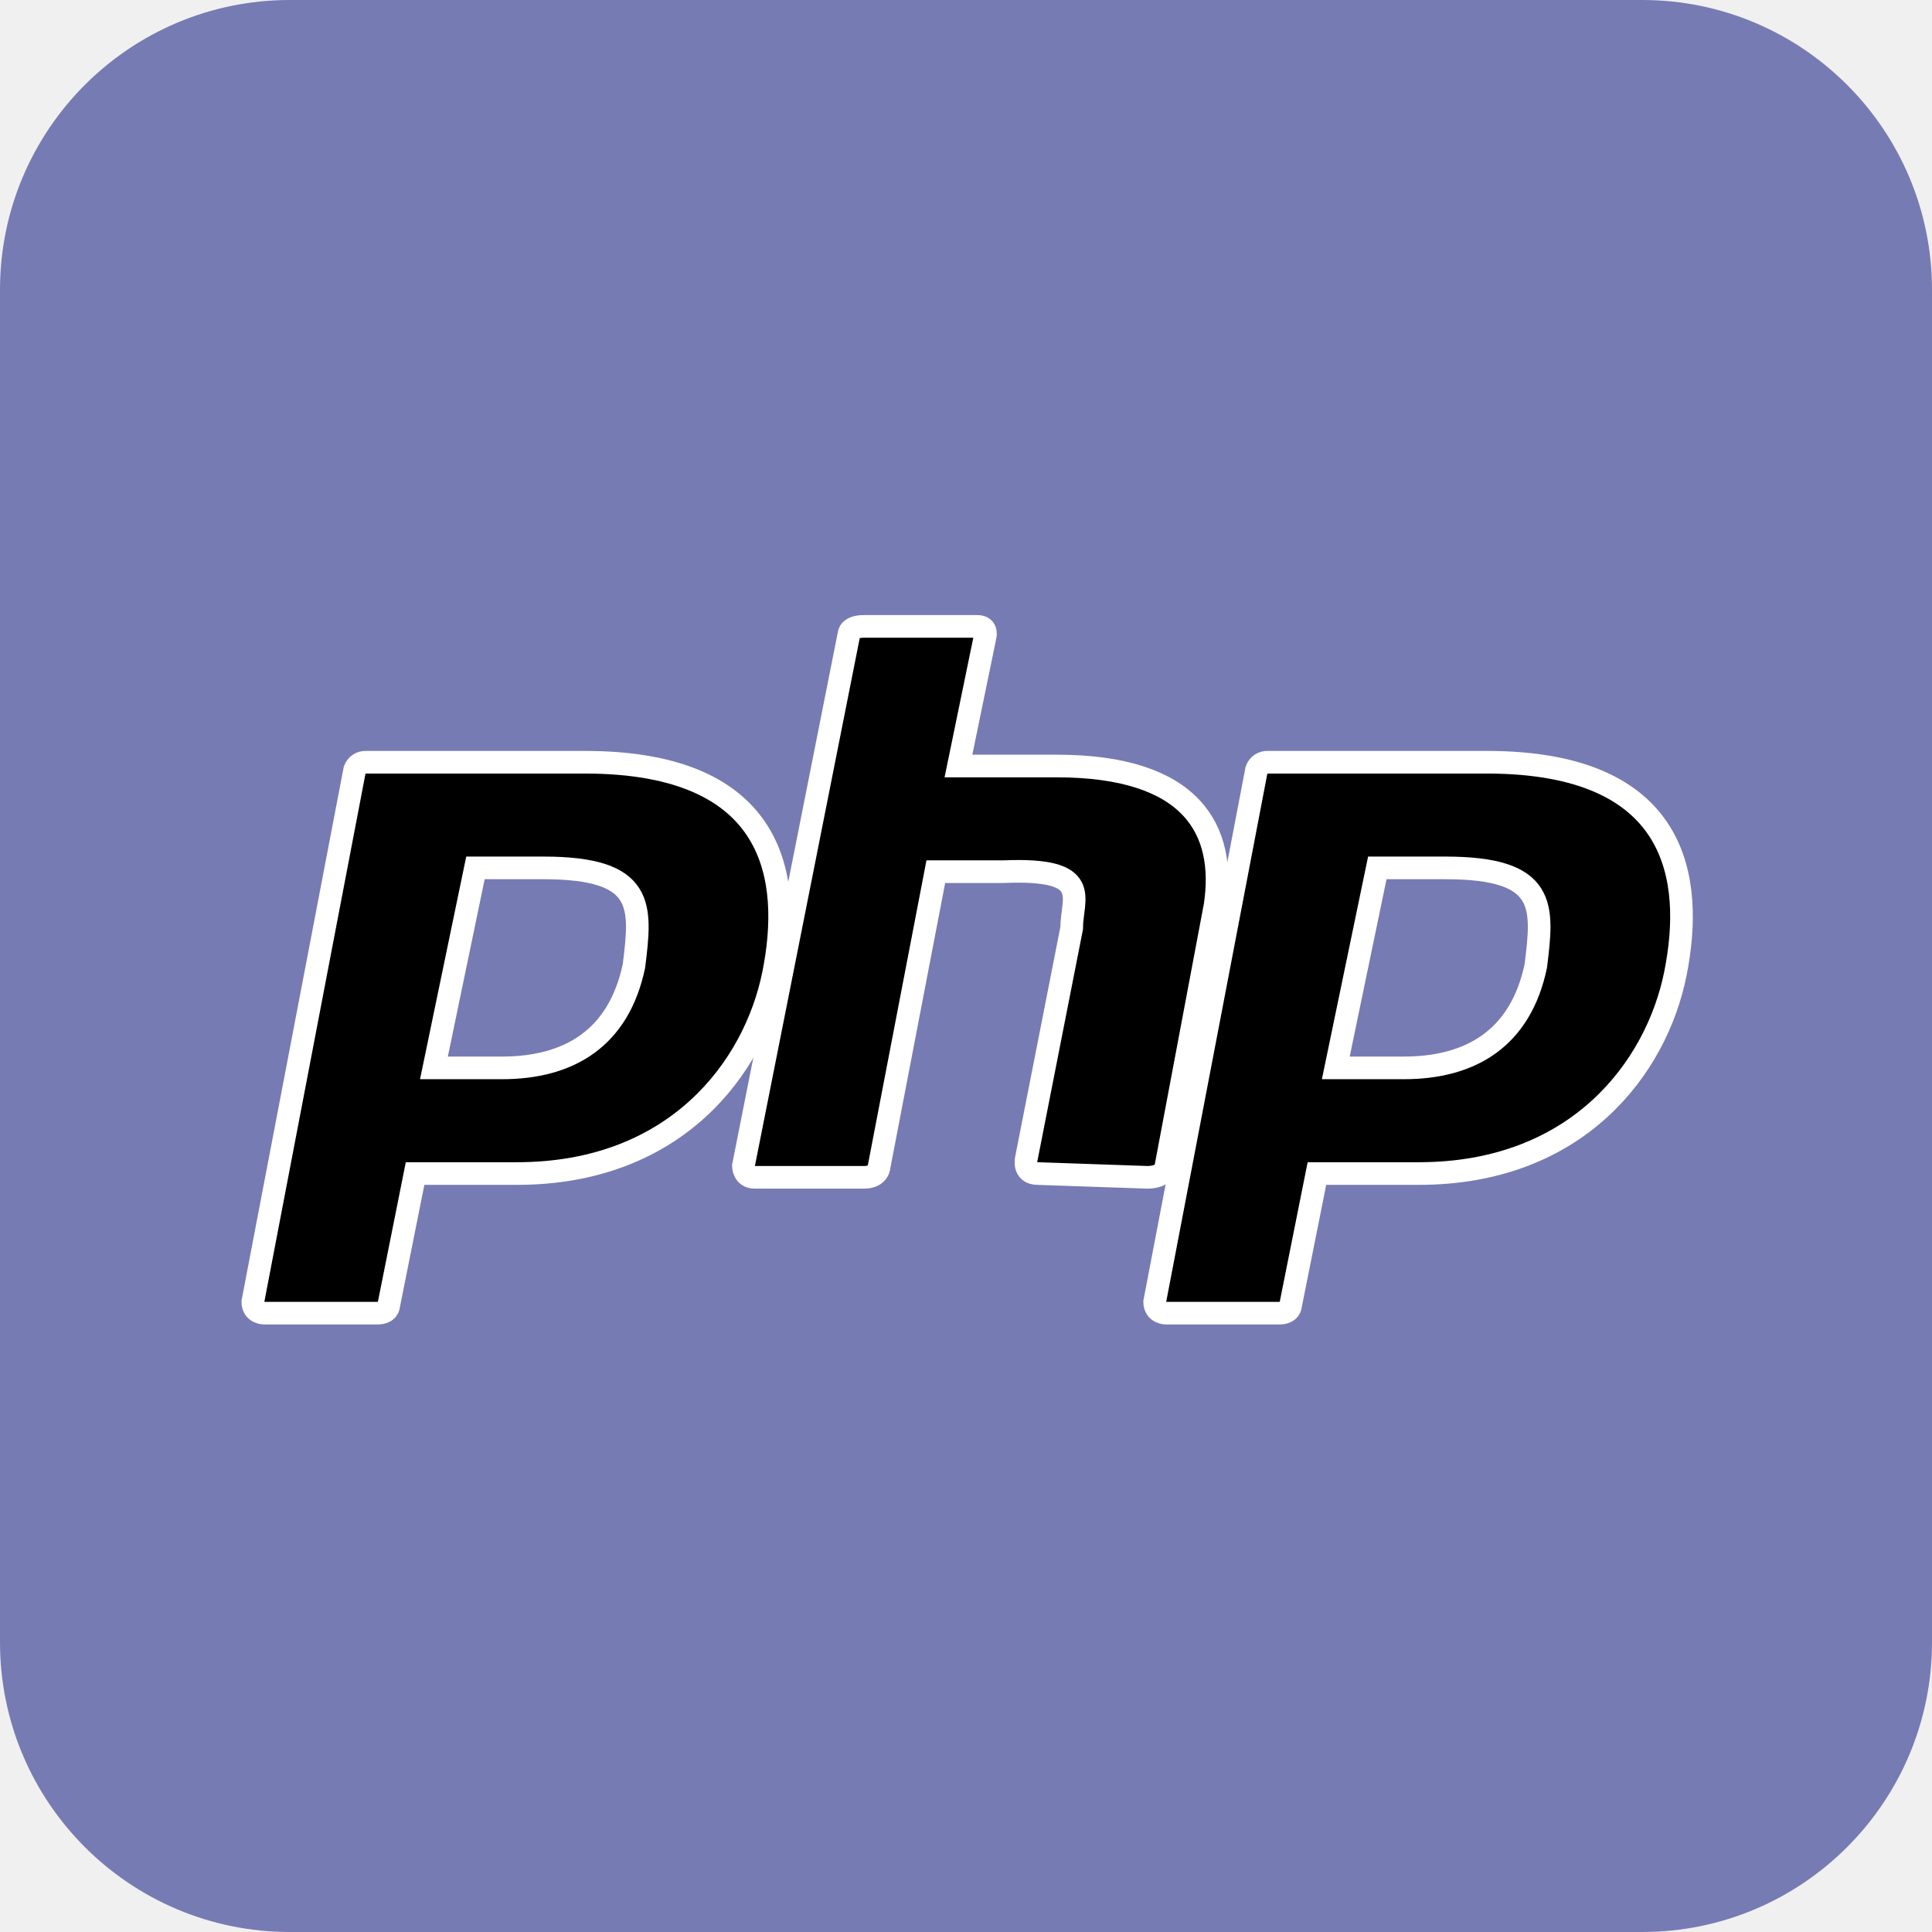
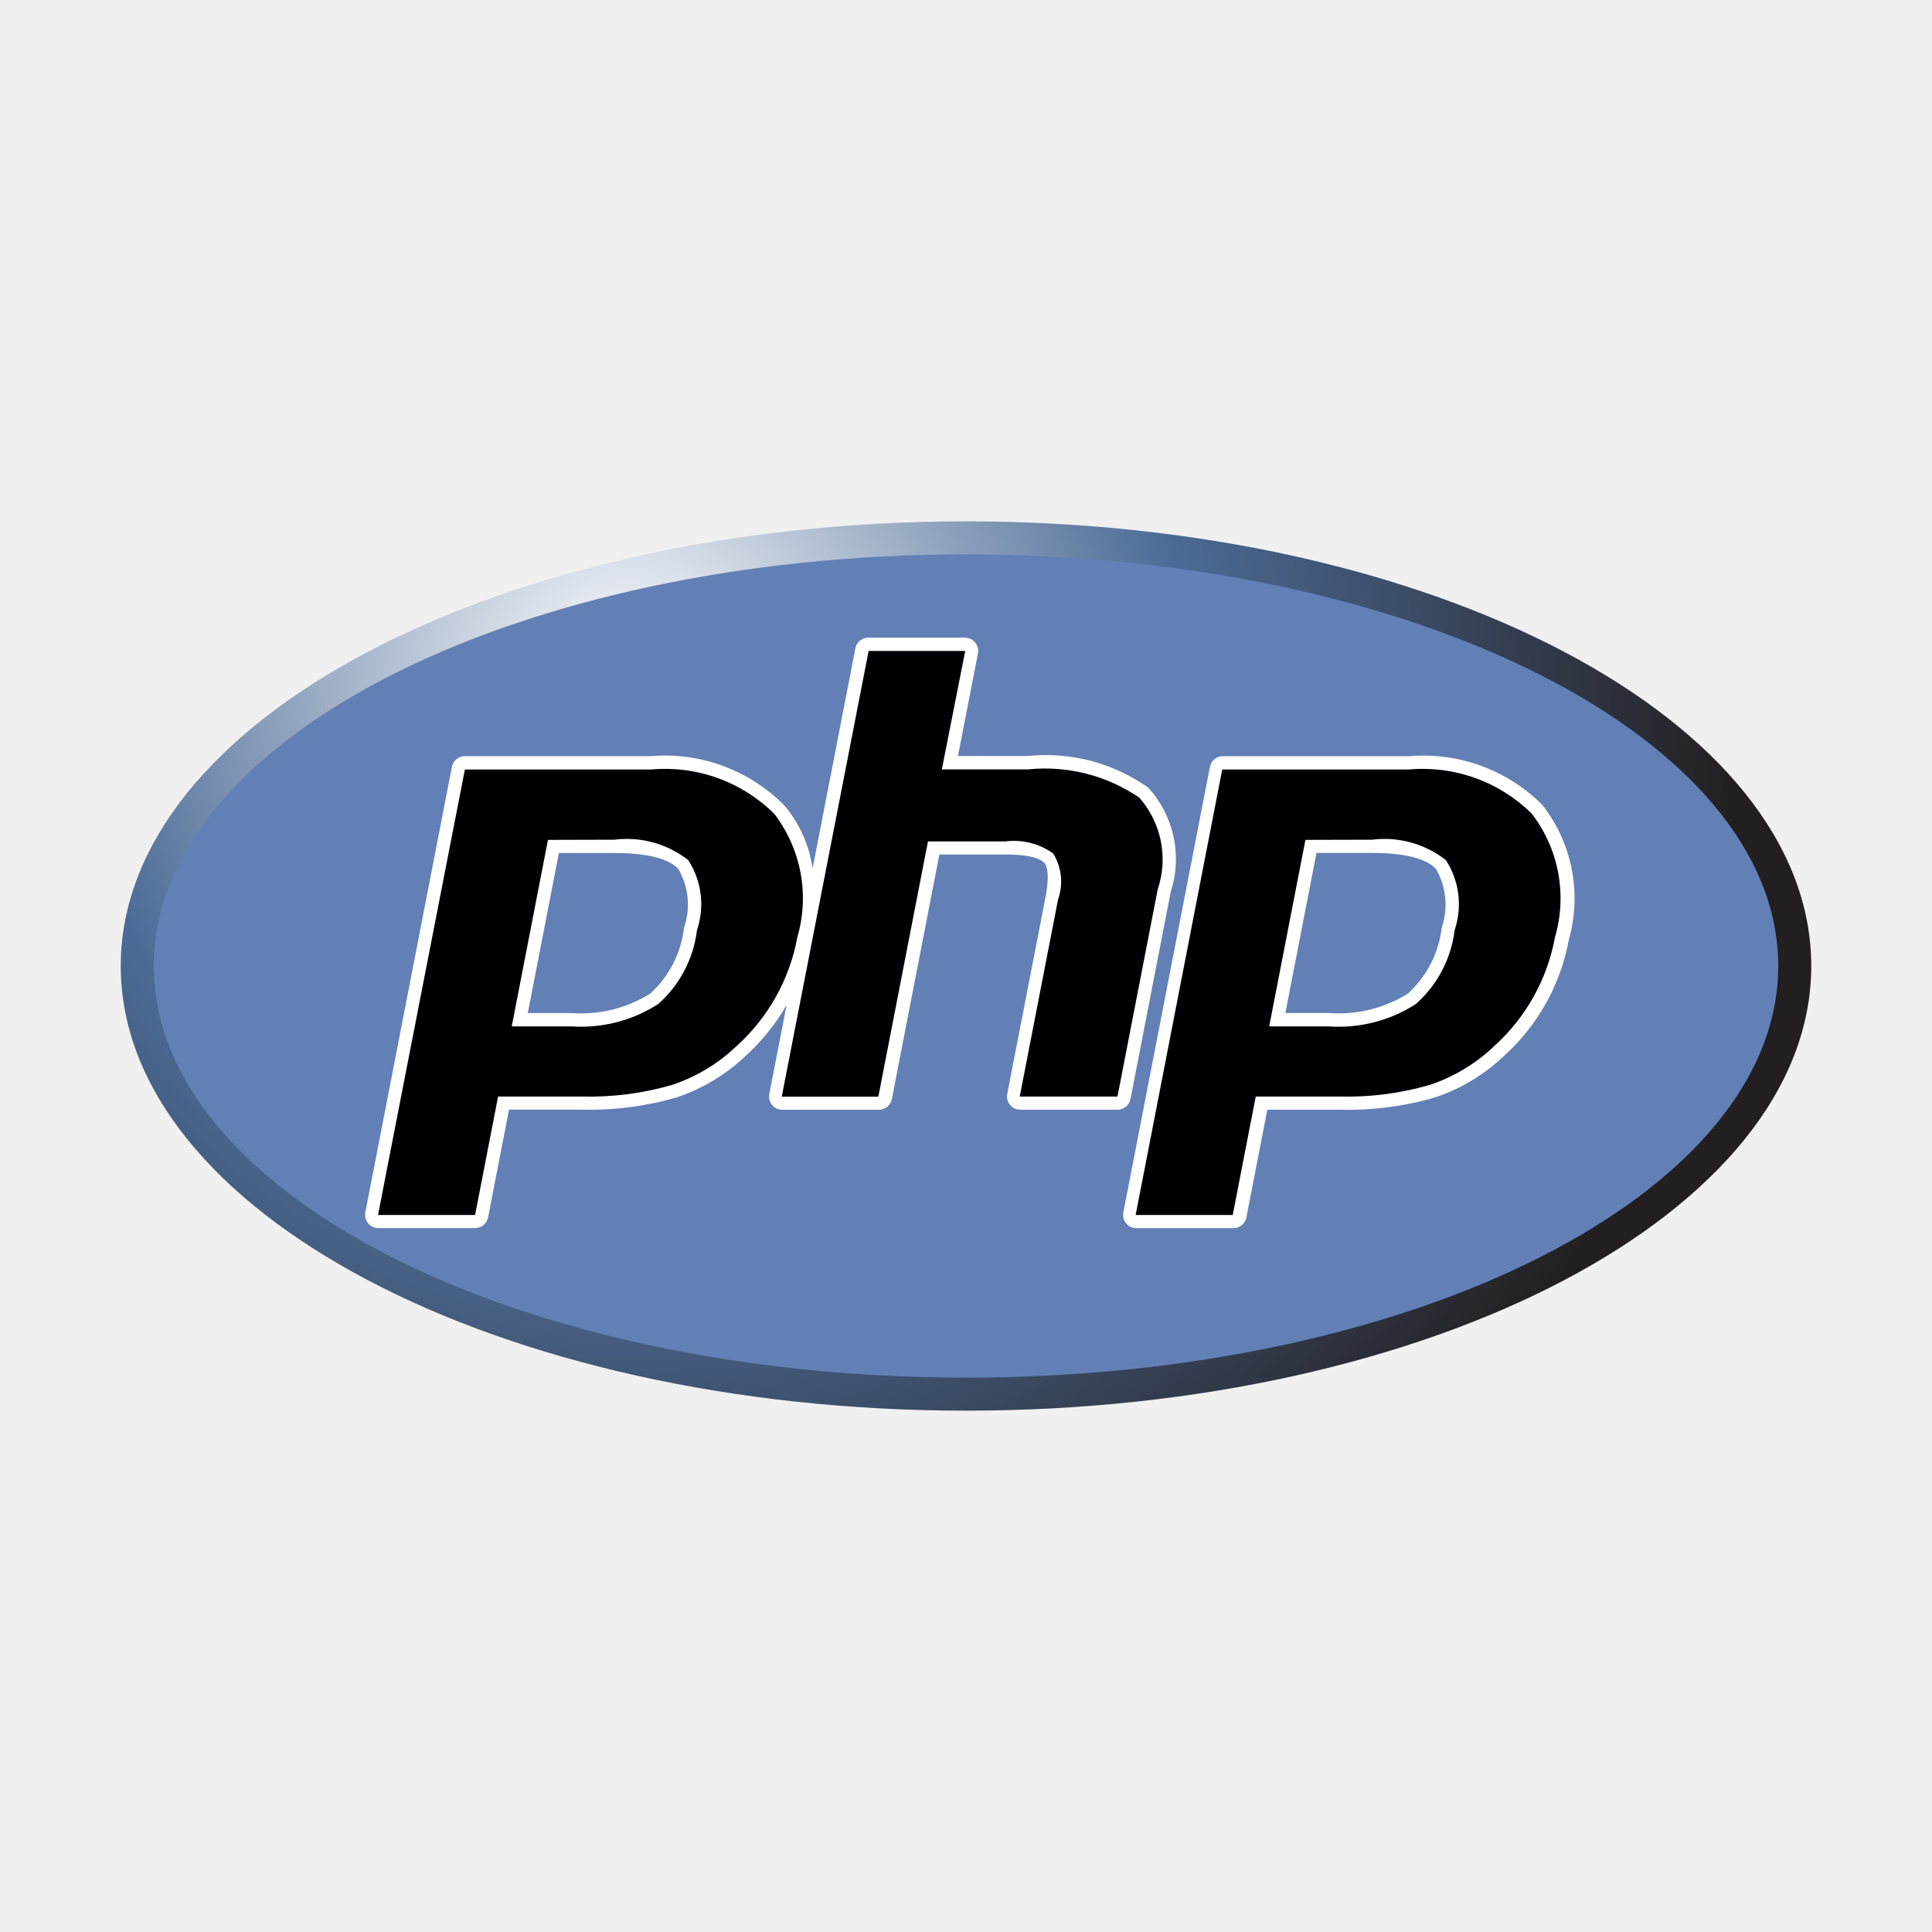
- <svg xmlns="http://www.w3.org/2000/svg" xmlns:xlink="http://www.w3.org/1999/xlink" aria-label="PHP" role="img" viewBox="0 0 512 512">
-   <rect width="512" height="512" rx="15%" fill="#777bb3" />
-   <g stroke="#ffffff" stroke-width="6">
-     <path id="a" d="M155 202H97a3 3 0 0 0-3 2L67 345c0 3 3 3 3 3h30c3 0 3-2 3-2l7-35h27c42 0 63-28 68-53s1-56-50-56zm13 54c-4 19-17 27-35 27h-18l11-53h18c27 0 26 10 24 26z" />
-     <path d="M275 311c-4 0-3-4-3-4l12-61c0-8 6-16-18-15h-18l-15 78s0 3-4 3h-29c-3 0-3-3-3-3l28-141s0-2 4-2h30c3 0 2 3 2 3l-7 34h26c36 0 45 17 42 37l-13 69s0 3-5 3z" />
-     <use xlink:href="#a" x="239" />
-   </g>
+ <svg xmlns="http://www.w3.org/2000/svg" width="800px" height="800px" viewBox="0 0 32 32">
+   <defs>
+     <radialGradient id="a" cx="-16.114" cy="20.532" r="18.384" gradientTransform="translate(26.52 -9.307)" gradientUnits="userSpaceOnUse">
+       <stop offset="0" stop-color="#ffffff" />
+       <stop offset="0.5" stop-color="#4c6b96" />
+       <stop offset="1" stop-color="#231f20" />
+     </radialGradient>
+   </defs>
+   <ellipse cx="16" cy="16" rx="14" ry="7.365" style="fill:url(#a)" />
+   <ellipse cx="16" cy="16" rx="13.453" ry="6.818" style="fill:#6280b6" />
+   <path d="M18.725,18.2l.667-3.434a1.752,1.752,0,0,0-.372-1.719,2.929,2.929,0,0,0-2-.525H15.867l.331-1.7a.219.219,0,0,0-.215-.26h-1.6a.219.219,0,0,0-.215.177l-.709,3.646a2.051,2.051,0,0,0-.477-1.054,2.783,2.783,0,0,0-2.2-.807H7.7a.219.219,0,0,0-.215.177l-1.434,7.38a.219.219,0,0,0,.215.26H7.869a.219.219,0,0,0,.215-.177l.347-1.785h1.2a5.167,5.167,0,0,0,1.568-.2,3.068,3.068,0,0,0,1.15-.689,3.538,3.538,0,0,0,.68-.844l-.287,1.475a.219.219,0,0,0,.215.26h1.6a.219.219,0,0,0,.215-.177l.787-4.051h1.094c.466,0,.6.093.64.133s.1.165.025.569l-.635,3.265a.219.219,0,0,0,.215.26h1.62A.219.219,0,0,0,18.725,18.2ZM11.33,15.366a1.749,1.749,0,0,1-.561,1.092,2.171,2.171,0,0,1-1.315.321H8.742l.515-2.651h.921c.677,0,.949.145,1.059.266A1.181,1.181,0,0,1,11.33,15.366Z" style="fill:#fff" />
+   <path d="M25.546,13.332a2.783,2.783,0,0,0-2.2-.807H20.255a.219.219,0,0,0-.215.177l-1.434,7.38a.219.219,0,0,0,.215.26h1.608a.219.219,0,0,0,.215-.177l.347-1.785h1.2a5.167,5.167,0,0,0,1.568-.2,3.068,3.068,0,0,0,1.15-.689,3.425,3.425,0,0,0,1.076-1.927A2.512,2.512,0,0,0,25.546,13.332Zm-1.667,2.034a1.749,1.749,0,0,1-.561,1.092A2.171,2.171,0,0,1,22,16.778H21.29l.515-2.651h.921c.677,0,.949.145,1.059.266A1.181,1.181,0,0,1,23.879,15.366Z" style="fill:#fff" />
+   <path d="M10.178,13.908a1.645,1.645,0,0,1,1.221.338,1.34,1.34,0,0,1,.145,1.161,1.945,1.945,0,0,1-.642,1.223A2.361,2.361,0,0,1,9.454,17H8.476l.6-3.089ZM6.261,20.124H7.869l.381-1.962H9.627a4.931,4.931,0,0,0,1.5-.191,2.84,2.84,0,0,0,1.07-.642,3.207,3.207,0,0,0,1.01-1.808,2.3,2.3,0,0,0-.385-2.044,2.568,2.568,0,0,0-2.035-.732H7.7Z" style="fill:#000004" />
+   <path d="M14.387,10.782h1.6L15.6,12.744h1.421a2.767,2.767,0,0,1,1.85.468,1.548,1.548,0,0,1,.305,1.516l-.667,3.434H16.89l.635-3.265a.886.886,0,0,0-.08-.76,1.121,1.121,0,0,0-.8-.2H15.37l-.822,4.228h-1.6Z" style="fill:#000004" />
+   <path d="M22.727,13.908a1.645,1.645,0,0,1,1.221.338,1.34,1.34,0,0,1,.145,1.161,1.945,1.945,0,0,1-.642,1.223A2.361,2.361,0,0,1,22,17h-.978l.6-3.089ZM18.81,20.124h1.608l.381-1.962h1.377a4.931,4.931,0,0,0,1.5-.191,2.84,2.84,0,0,0,1.07-.642,3.207,3.207,0,0,0,1.01-1.808,2.3,2.3,0,0,0-.385-2.044,2.568,2.568,0,0,0-2.035-.732H20.244Z" style="fill:#000004" />
</svg>
